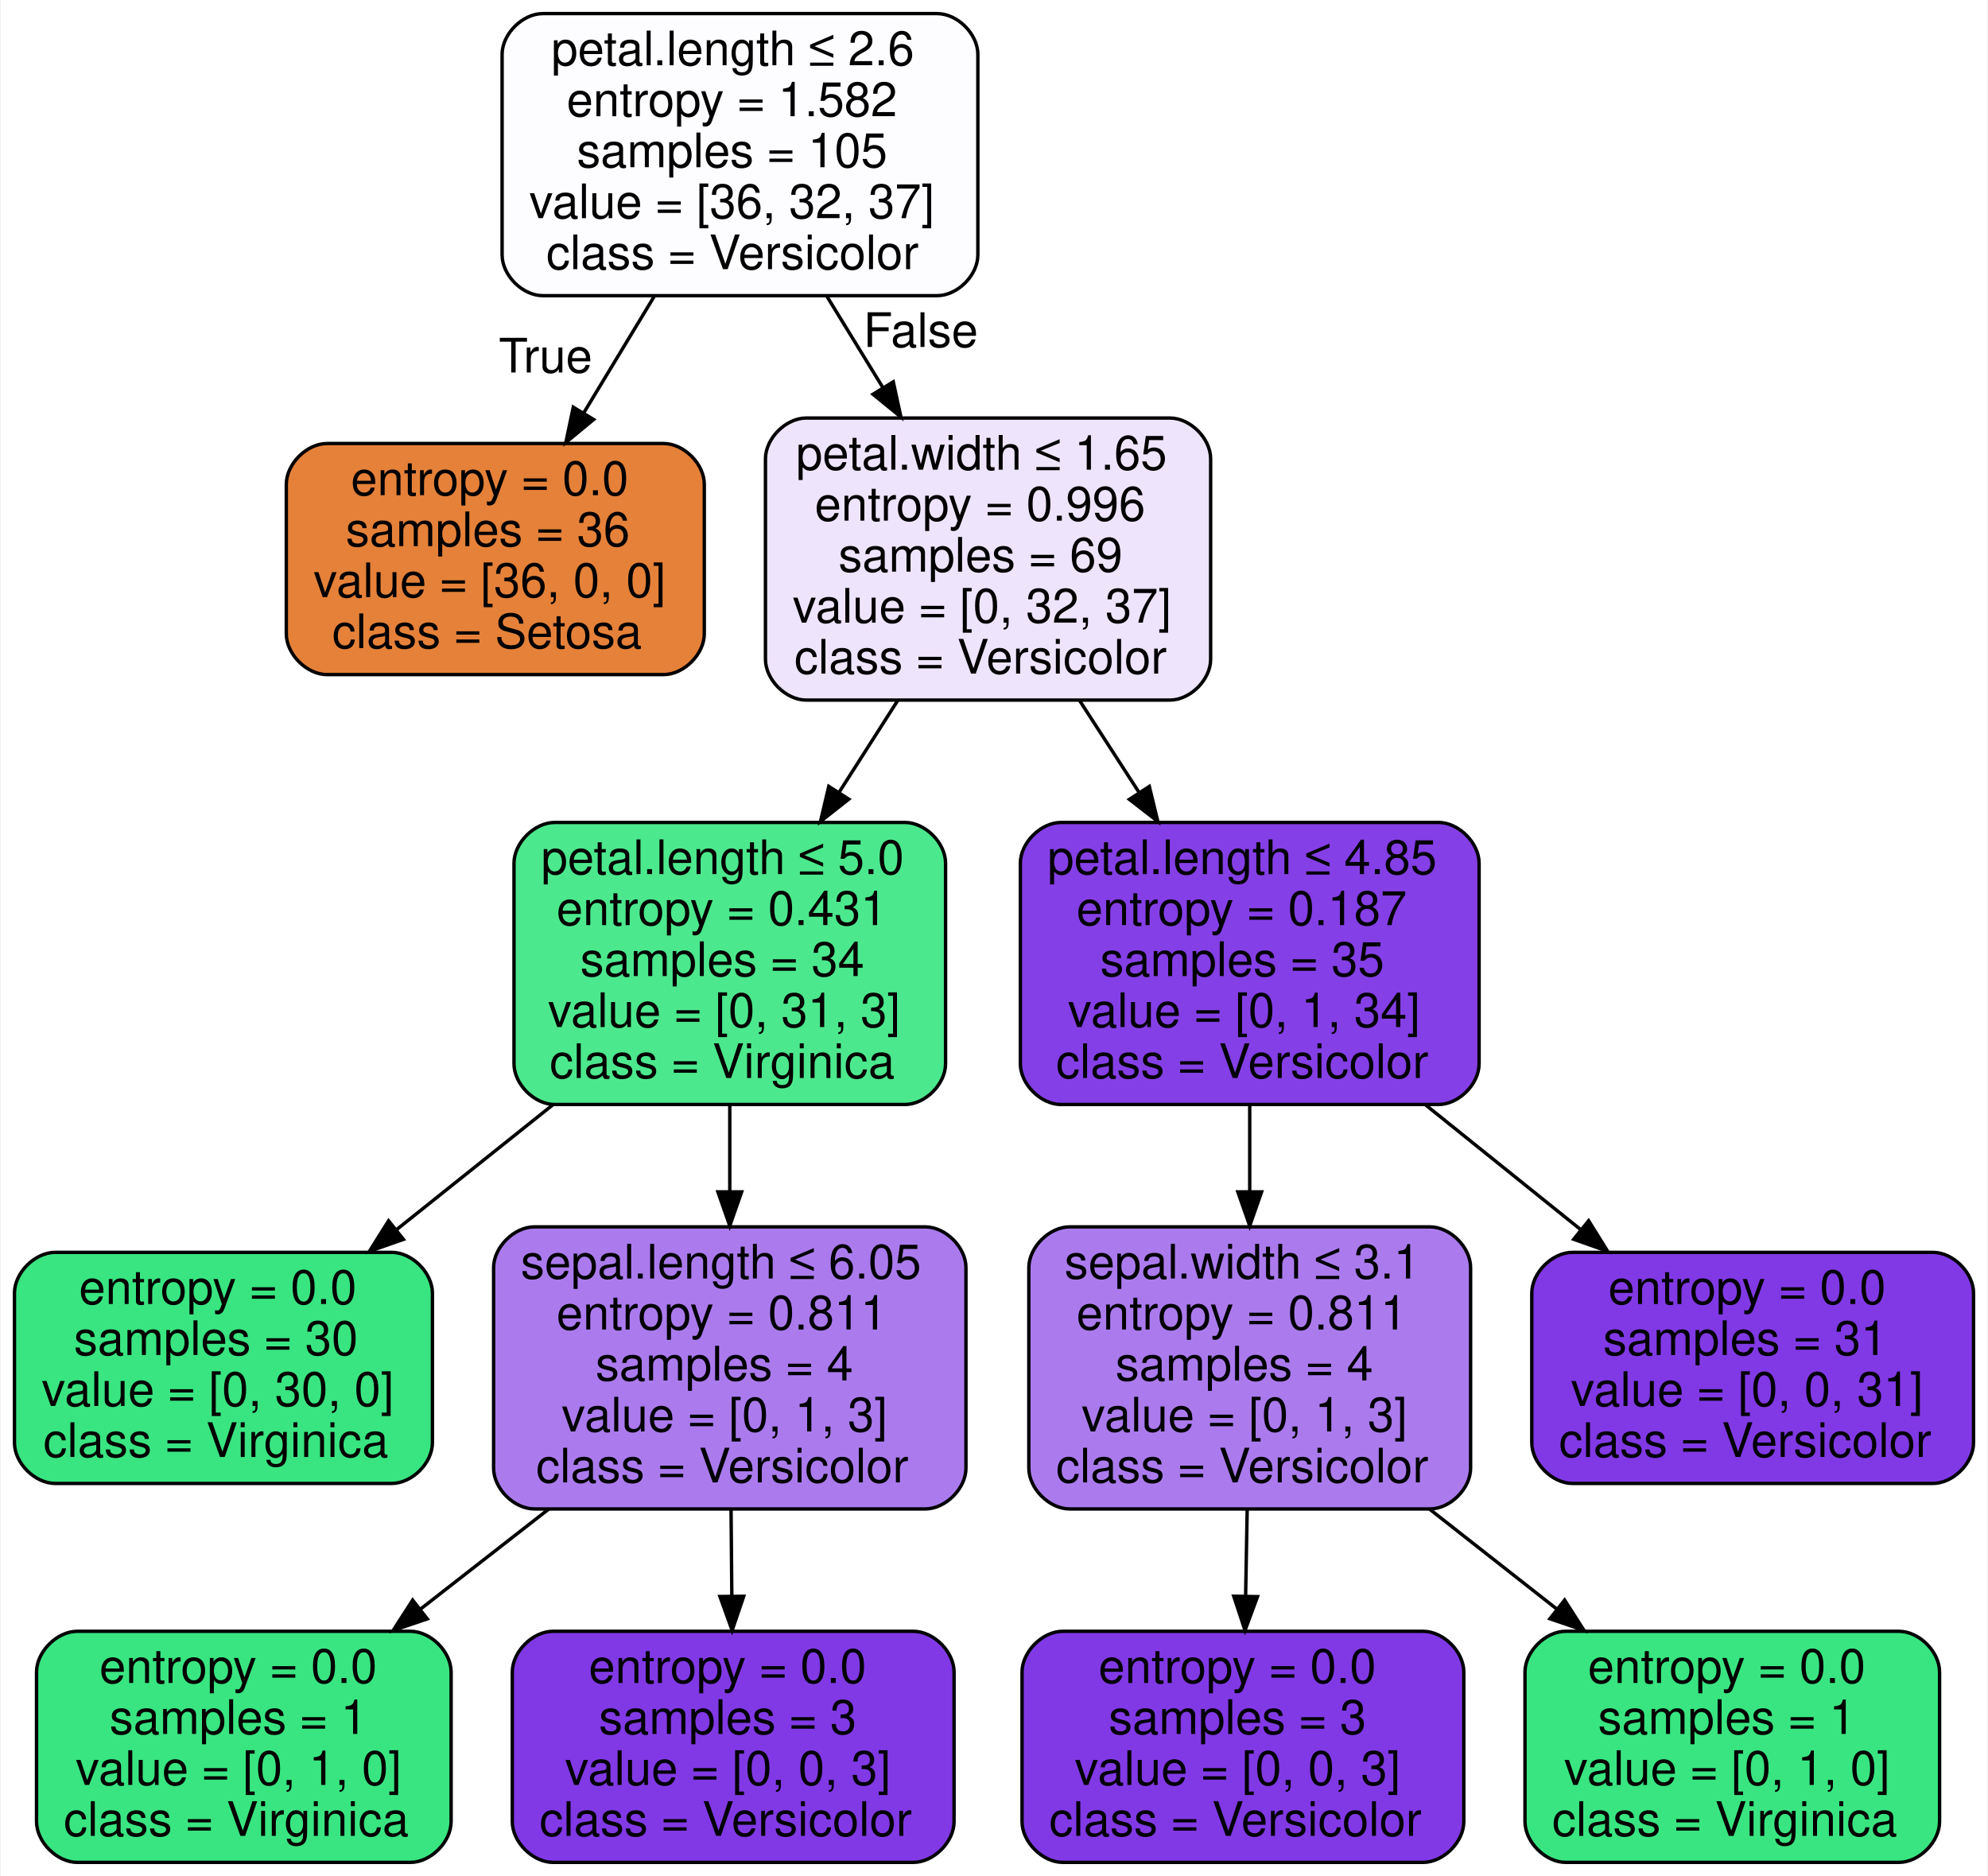
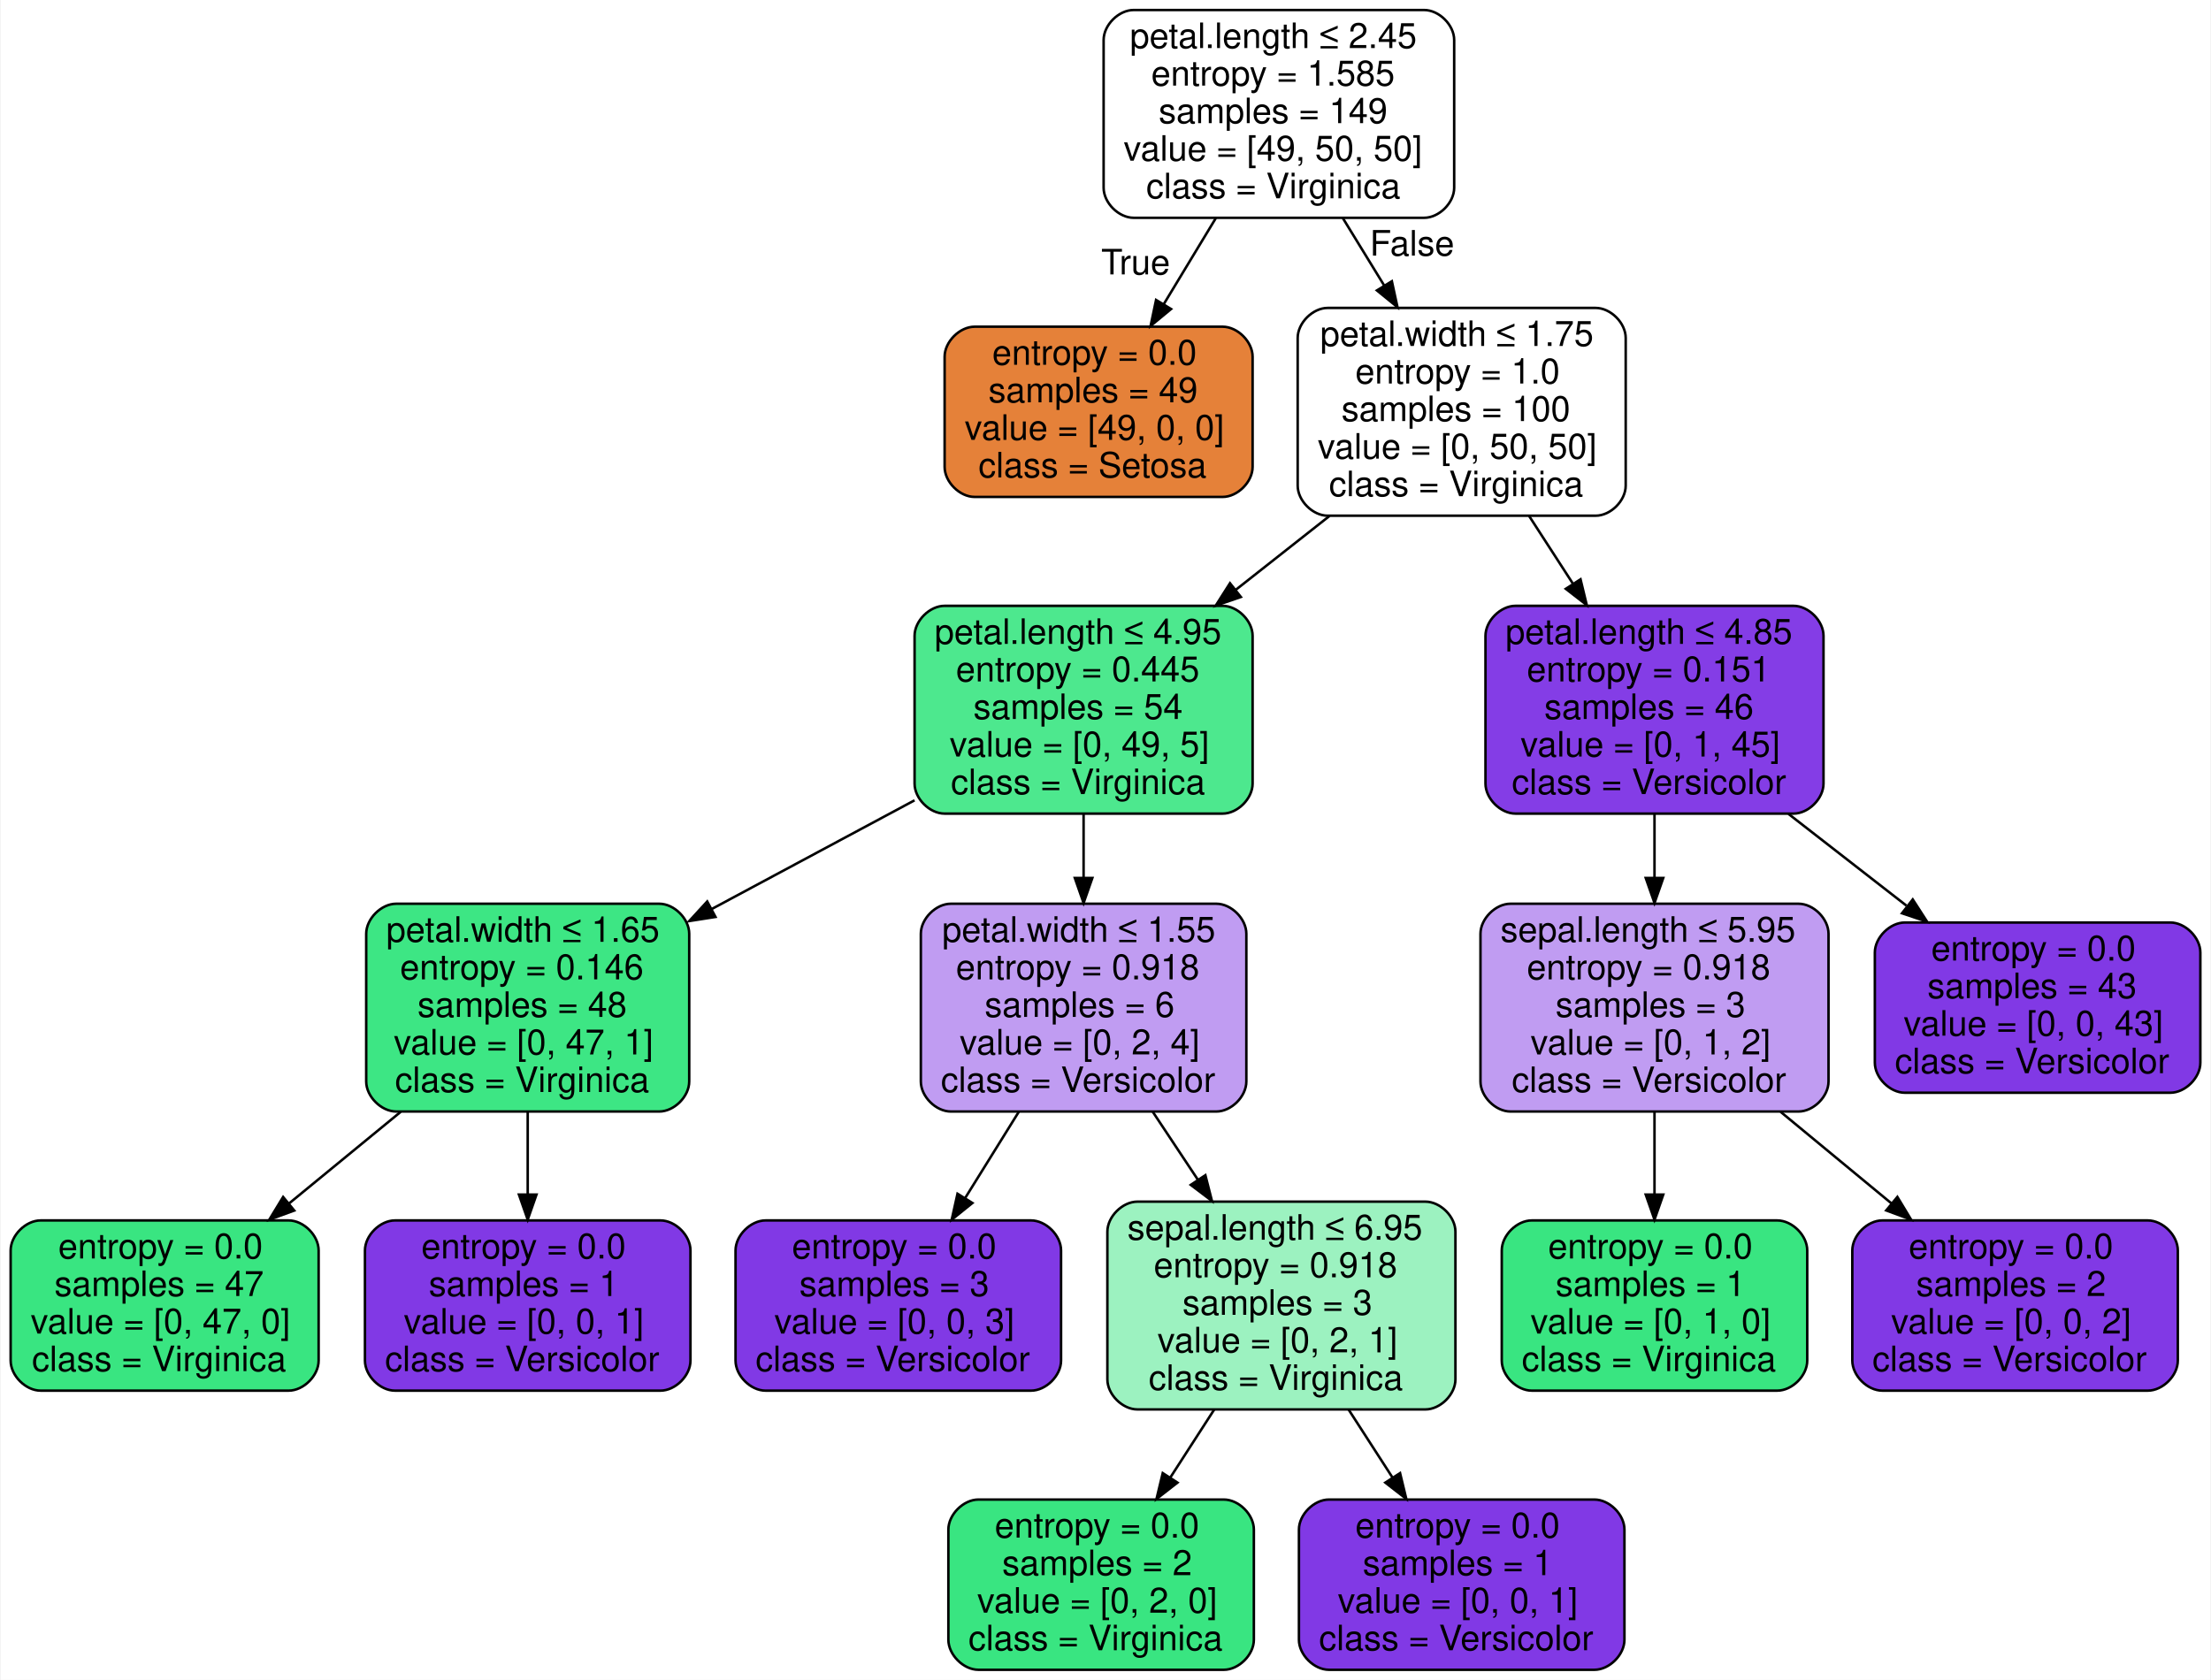
- <svg xmlns="http://www.w3.org/2000/svg" width="585pt" height="552pt" viewBox="0.00 0.00 584.50 552.00">
-   <g id="graph0" class="graph" transform="scale(1 1) rotate(0) translate(4 548)">
-     <polygon fill="#ffffff" stroke="transparent" points="-4,4 -4,-548 580.5,-548 580.5,4 -4,4" />
+ <svg xmlns="http://www.w3.org/2000/svg" width="883pt" height="671pt" viewBox="0.00 0.00 882.50 671.00">
+   <g id="graph0" class="graph" transform="scale(1 1) rotate(0) translate(4 667)">
+     <polygon fill="#ffffff" stroke="transparent" points="-4,4 -4,-667 878.5,-667 878.5,4 -4,4" />
    <g id="node1" class="node">
-       <path fill="#fdfcff" stroke="#000000" d="M271.5,-544C271.5,-544 155.5,-544 155.5,-544 149.5,-544 143.5,-538 143.5,-532 143.5,-532 143.5,-473 143.5,-473 143.5,-467 149.5,-461 155.5,-461 155.5,-461 271.5,-461 271.5,-461 277.5,-461 283.5,-467 283.5,-473 283.5,-473 283.5,-532 283.5,-532 283.5,-538 277.5,-544 271.5,-544" />
-       <text text-anchor="start" x="158" y="-528.8" font-family="Helvetica,sans-Serif" font-size="14.00" fill="#000000">petal.length ≤ 2.6</text>
-       <text text-anchor="start" x="162.5" y="-513.8" font-family="Helvetica,sans-Serif" font-size="14.00" fill="#000000">entropy = 1.582</text>
-       <text text-anchor="start" x="165.5" y="-498.8" font-family="Helvetica,sans-Serif" font-size="14.00" fill="#000000">samples = 105</text>
-       <text text-anchor="start" x="151.5" y="-483.8" font-family="Helvetica,sans-Serif" font-size="14.00" fill="#000000">value = [36, 32, 37]</text>
-       <text text-anchor="start" x="156.5" y="-468.8" font-family="Helvetica,sans-Serif" font-size="14.00" fill="#000000">class = Versicolor</text>
+       <path fill="#ffffff" stroke="#000000" d="M564.5,-663C564.5,-663 448.5,-663 448.5,-663 442.5,-663 436.5,-657 436.5,-651 436.5,-651 436.5,-592 436.5,-592 436.5,-586 442.5,-580 448.5,-580 448.5,-580 564.5,-580 564.5,-580 570.5,-580 576.5,-586 576.5,-592 576.5,-592 576.5,-651 576.5,-651 576.5,-657 570.5,-663 564.5,-663" />
+       <text text-anchor="start" x="447" y="-647.8" font-family="Helvetica,sans-Serif" font-size="14.00" fill="#000000">petal.length ≤ 2.45</text>
+       <text text-anchor="start" x="455.5" y="-632.8" font-family="Helvetica,sans-Serif" font-size="14.00" fill="#000000">entropy = 1.585</text>
+       <text text-anchor="start" x="458.5" y="-617.8" font-family="Helvetica,sans-Serif" font-size="14.00" fill="#000000">samples = 149</text>
+       <text text-anchor="start" x="444.5" y="-602.8" font-family="Helvetica,sans-Serif" font-size="14.00" fill="#000000">value = [49, 50, 50]</text>
+       <text text-anchor="start" x="453.5" y="-587.8" font-family="Helvetica,sans-Serif" font-size="14.00" fill="#000000">class = Virginica</text>
    </g>
    <g id="node2" class="node">
-       <path fill="#e58139" stroke="#000000" d="M191,-417.5C191,-417.5 92,-417.5 92,-417.5 86,-417.5 80,-411.5 80,-405.5 80,-405.5 80,-361.5 80,-361.5 80,-355.5 86,-349.5 92,-349.5 92,-349.5 191,-349.5 191,-349.5 197,-349.5 203,-355.5 203,-361.5 203,-361.5 203,-405.5 203,-405.5 203,-411.5 197,-417.5 191,-417.5" />
-       <text text-anchor="start" x="99" y="-402.3" font-family="Helvetica,sans-Serif" font-size="14.00" fill="#000000">entropy = 0.0</text>
-       <text text-anchor="start" x="97.5" y="-387.3" font-family="Helvetica,sans-Serif" font-size="14.00" fill="#000000">samples = 36</text>
-       <text text-anchor="start" x="88" y="-372.3" font-family="Helvetica,sans-Serif" font-size="14.00" fill="#000000">value = [36, 0, 0]</text>
-       <text text-anchor="start" x="93.5" y="-357.3" font-family="Helvetica,sans-Serif" font-size="14.00" fill="#000000">class = Setosa</text>
+       <path fill="#e58139" stroke="#000000" d="M484,-536.5C484,-536.5 385,-536.5 385,-536.5 379,-536.5 373,-530.5 373,-524.5 373,-524.5 373,-480.5 373,-480.5 373,-474.5 379,-468.5 385,-468.5 385,-468.5 484,-468.5 484,-468.5 490,-468.5 496,-474.5 496,-480.5 496,-480.5 496,-524.5 496,-524.5 496,-530.5 490,-536.5 484,-536.5" />
+       <text text-anchor="start" x="392" y="-521.3" font-family="Helvetica,sans-Serif" font-size="14.00" fill="#000000">entropy = 0.0</text>
+       <text text-anchor="start" x="390.5" y="-506.3" font-family="Helvetica,sans-Serif" font-size="14.00" fill="#000000">samples = 49</text>
+       <text text-anchor="start" x="381" y="-491.3" font-family="Helvetica,sans-Serif" font-size="14.00" fill="#000000">value = [49, 0, 0]</text>
+       <text text-anchor="start" x="386.5" y="-476.3" font-family="Helvetica,sans-Serif" font-size="14.00" fill="#000000">class = Setosa</text>
    </g>
    <g id="edge1" class="edge">
-       <path fill="none" stroke="#000000" d="M188.318,-460.88C181.598,-449.774 174.324,-437.751 167.559,-426.569" />
-       <polygon fill="#000000" stroke="#000000" points="170.433,-424.559 162.262,-417.815 164.444,-428.183 170.433,-424.559" />
-       <text text-anchor="middle" x="156.288" y="-438.391" font-family="Helvetica,sans-Serif" font-size="14.00" fill="#000000">True</text>
+       <path fill="none" stroke="#000000" d="M481.318,-579.88C474.598,-568.774 467.324,-556.751 460.559,-545.569" />
+       <polygon fill="#000000" stroke="#000000" points="463.433,-543.559 455.262,-536.815 457.444,-547.183 463.433,-543.559" />
+       <text text-anchor="middle" x="449.288" y="-557.391" font-family="Helvetica,sans-Serif" font-size="14.00" fill="#000000">True</text>
    </g>
    <g id="node3" class="node">
-       <path fill="#eee4fb" stroke="#000000" d="M340,-425C340,-425 233,-425 233,-425 227,-425 221,-419 221,-413 221,-413 221,-354 221,-354 221,-348 227,-342 233,-342 233,-342 340,-342 340,-342 346,-342 352,-348 352,-354 352,-354 352,-413 352,-413 352,-419 346,-425 340,-425" />
-       <text text-anchor="start" x="230" y="-409.8" font-family="Helvetica,sans-Serif" font-size="14.00" fill="#000000">petal.width ≤ 1.65</text>
-       <text text-anchor="start" x="235.5" y="-394.8" font-family="Helvetica,sans-Serif" font-size="14.00" fill="#000000">entropy = 0.996</text>
-       <text text-anchor="start" x="242.5" y="-379.8" font-family="Helvetica,sans-Serif" font-size="14.00" fill="#000000">samples = 69</text>
-       <text text-anchor="start" x="229" y="-364.8" font-family="Helvetica,sans-Serif" font-size="14.00" fill="#000000">value = [0, 32, 37]</text>
-       <text text-anchor="start" x="229.5" y="-349.8" font-family="Helvetica,sans-Serif" font-size="14.00" fill="#000000">class = Versicolor</text>
+       <path fill="#ffffff" stroke="#000000" d="M633,-544C633,-544 526,-544 526,-544 520,-544 514,-538 514,-532 514,-532 514,-473 514,-473 514,-467 520,-461 526,-461 526,-461 633,-461 633,-461 639,-461 645,-467 645,-473 645,-473 645,-532 645,-532 645,-538 639,-544 633,-544" />
+       <text text-anchor="start" x="523" y="-528.8" font-family="Helvetica,sans-Serif" font-size="14.00" fill="#000000">petal.width ≤ 1.75</text>
+       <text text-anchor="start" x="537" y="-513.8" font-family="Helvetica,sans-Serif" font-size="14.00" fill="#000000">entropy = 1.0</text>
+       <text text-anchor="start" x="531.5" y="-498.8" font-family="Helvetica,sans-Serif" font-size="14.00" fill="#000000">samples = 100</text>
+       <text text-anchor="start" x="522" y="-483.8" font-family="Helvetica,sans-Serif" font-size="14.00" fill="#000000">value = [0, 50, 50]</text>
+       <text text-anchor="start" x="526.5" y="-468.8" font-family="Helvetica,sans-Serif" font-size="14.00" fill="#000000">class = Virginica</text>
    </g>
    <g id="edge2" class="edge">
-       <path fill="none" stroke="#000000" d="M239.032,-460.88C244.391,-452.143 250.098,-442.84 255.628,-433.825" />
-       <polygon fill="#000000" stroke="#000000" points="258.613,-435.652 260.859,-425.298 252.647,-431.992 258.613,-435.652" />
-       <text text-anchor="middle" x="266.684" y="-445.91" font-family="Helvetica,sans-Serif" font-size="14.00" fill="#000000">False</text>
+       <path fill="none" stroke="#000000" d="M532.032,-579.88C537.391,-571.143 543.098,-561.84 548.628,-552.825" />
+       <polygon fill="#000000" stroke="#000000" points="551.614,-554.652 553.859,-544.298 545.647,-550.992 551.614,-554.652" />
+       <text text-anchor="middle" x="559.684" y="-564.91" font-family="Helvetica,sans-Serif" font-size="14.00" fill="#000000">False</text>
    </g>
    <g id="node4" class="node">
-       <path fill="#4ce88d" stroke="#000000" d="M262,-306C262,-306 159,-306 159,-306 153,-306 147,-300 147,-294 147,-294 147,-235 147,-235 147,-229 153,-223 159,-223 159,-223 262,-223 262,-223 268,-223 274,-229 274,-235 274,-235 274,-294 274,-294 274,-300 268,-306 262,-306" />
-       <text text-anchor="start" x="155" y="-290.8" font-family="Helvetica,sans-Serif" font-size="14.00" fill="#000000">petal.length ≤ 5.0</text>
-       <text text-anchor="start" x="159.5" y="-275.8" font-family="Helvetica,sans-Serif" font-size="14.00" fill="#000000">entropy = 0.431</text>
-       <text text-anchor="start" x="166.5" y="-260.8" font-family="Helvetica,sans-Serif" font-size="14.00" fill="#000000">samples = 34</text>
-       <text text-anchor="start" x="157" y="-245.8" font-family="Helvetica,sans-Serif" font-size="14.00" fill="#000000">value = [0, 31, 3]</text>
-       <text text-anchor="start" x="157.5" y="-230.8" font-family="Helvetica,sans-Serif" font-size="14.00" fill="#000000">class = Virginica</text>
+       <path fill="#4de88e" stroke="#000000" d="M484,-425C484,-425 373,-425 373,-425 367,-425 361,-419 361,-413 361,-413 361,-354 361,-354 361,-348 367,-342 373,-342 373,-342 484,-342 484,-342 490,-342 496,-348 496,-354 496,-354 496,-413 496,-413 496,-419 490,-425 484,-425" />
+       <text text-anchor="start" x="369" y="-409.8" font-family="Helvetica,sans-Serif" font-size="14.00" fill="#000000">petal.length ≤ 4.95</text>
+       <text text-anchor="start" x="377.5" y="-394.8" font-family="Helvetica,sans-Serif" font-size="14.00" fill="#000000">entropy = 0.445</text>
+       <text text-anchor="start" x="384.5" y="-379.8" font-family="Helvetica,sans-Serif" font-size="14.00" fill="#000000">samples = 54</text>
+       <text text-anchor="start" x="375" y="-364.8" font-family="Helvetica,sans-Serif" font-size="14.00" fill="#000000">value = [0, 49, 5]</text>
+       <text text-anchor="start" x="375.5" y="-349.8" font-family="Helvetica,sans-Serif" font-size="14.00" fill="#000000">class = Virginica</text>
    </g>
    <g id="edge3" class="edge">
-       <path fill="none" stroke="#000000" d="M259.919,-341.88C254.339,-333.143 248.398,-323.84 242.641,-314.825" />
-       <polygon fill="#000000" stroke="#000000" points="245.527,-312.842 237.195,-306.298 239.627,-316.61 245.527,-312.842" />
+       <path fill="none" stroke="#000000" d="M526.688,-460.88C514.618,-451.368 501.696,-441.184 489.321,-431.432" />
+       <polygon fill="#000000" stroke="#000000" points="491.303,-428.538 481.283,-425.097 486.97,-434.036 491.303,-428.538" />
+     </g>
+     <g id="node13" class="node">
+       <path fill="#843de6" stroke="#000000" d="M712,-425C712,-425 601,-425 601,-425 595,-425 589,-419 589,-413 589,-413 589,-354 589,-354 589,-348 595,-342 601,-342 601,-342 712,-342 712,-342 718,-342 724,-348 724,-354 724,-354 724,-413 724,-413 724,-419 718,-425 712,-425" />
+       <text text-anchor="start" x="597" y="-409.8" font-family="Helvetica,sans-Serif" font-size="14.00" fill="#000000">petal.length ≤ 4.85</text>
+       <text text-anchor="start" x="605.5" y="-394.8" font-family="Helvetica,sans-Serif" font-size="14.00" fill="#000000">entropy = 0.151</text>
+       <text text-anchor="start" x="612.5" y="-379.8" font-family="Helvetica,sans-Serif" font-size="14.00" fill="#000000">samples = 46</text>
+       <text text-anchor="start" x="603" y="-364.8" font-family="Helvetica,sans-Serif" font-size="14.00" fill="#000000">value = [0, 1, 45]</text>
+       <text text-anchor="start" x="599.5" y="-349.8" font-family="Helvetica,sans-Serif" font-size="14.00" fill="#000000">class = Versicolor</text>
+     </g>
+     <g id="edge12" class="edge">
+       <path fill="none" stroke="#000000" d="M606.431,-460.88C612.084,-452.143 618.103,-442.84 623.937,-433.825" />
+       <polygon fill="#000000" stroke="#000000" points="626.96,-435.595 629.454,-425.298 621.083,-431.792 626.96,-435.595" />
+     </g>
+     <g id="node5" class="node">
+       <path fill="#3de684" stroke="#000000" d="M259,-306C259,-306 154,-306 154,-306 148,-306 142,-300 142,-294 142,-294 142,-235 142,-235 142,-229 148,-223 154,-223 154,-223 259,-223 259,-223 265,-223 271,-229 271,-235 271,-235 271,-294 271,-294 271,-300 265,-306 259,-306" />
+       <text text-anchor="start" x="150" y="-290.8" font-family="Helvetica,sans-Serif" font-size="14.00" fill="#000000">petal.width ≤ 1.65</text>
+       <text text-anchor="start" x="155.5" y="-275.8" font-family="Helvetica,sans-Serif" font-size="14.00" fill="#000000">entropy = 0.146</text>
+       <text text-anchor="start" x="162.5" y="-260.8" font-family="Helvetica,sans-Serif" font-size="14.00" fill="#000000">samples = 48</text>
+       <text text-anchor="start" x="153" y="-245.8" font-family="Helvetica,sans-Serif" font-size="14.00" fill="#000000">value = [0, 47, 1]</text>
+       <text text-anchor="start" x="153.5" y="-230.8" font-family="Helvetica,sans-Serif" font-size="14.00" fill="#000000">class = Virginica</text>
+     </g>
+     <g id="edge4" class="edge">
+       <path fill="none" stroke="#000000" d="M360.988,-347.311C335.428,-333.61 306.212,-317.949 280.117,-303.962" />
+       <polygon fill="#000000" stroke="#000000" points="281.496,-300.729 271.029,-299.09 278.188,-306.899 281.496,-300.729" />
+     </g>
+     <g id="node8" class="node">
+       <path fill="#c09cf2" stroke="#000000" d="M481.5,-306C481.5,-306 375.5,-306 375.5,-306 369.5,-306 363.5,-300 363.5,-294 363.5,-294 363.5,-235 363.5,-235 363.5,-229 369.5,-223 375.5,-223 375.5,-223 481.5,-223 481.5,-223 487.5,-223 493.5,-229 493.5,-235 493.5,-235 493.5,-294 493.5,-294 493.5,-300 487.5,-306 481.5,-306" />
+       <text text-anchor="start" x="372" y="-290.8" font-family="Helvetica,sans-Serif" font-size="14.00" fill="#000000">petal.width ≤ 1.55</text>
+       <text text-anchor="start" x="377.5" y="-275.8" font-family="Helvetica,sans-Serif" font-size="14.00" fill="#000000">entropy = 0.918</text>
+       <text text-anchor="start" x="389" y="-260.8" font-family="Helvetica,sans-Serif" font-size="14.00" fill="#000000">samples = 6</text>
+       <text text-anchor="start" x="379" y="-245.8" font-family="Helvetica,sans-Serif" font-size="14.00" fill="#000000">value = [0, 2, 4]</text>
+       <text text-anchor="start" x="371.5" y="-230.8" font-family="Helvetica,sans-Serif" font-size="14.00" fill="#000000">class = Versicolor</text>
+     </g>
+     <g id="edge7" class="edge">
+       <path fill="none" stroke="#000000" d="M428.5,-341.88C428.5,-333.684 428.5,-324.989 428.5,-316.501" />
+       <polygon fill="#000000" stroke="#000000" points="432,-316.298 428.5,-306.298 425,-316.298 432,-316.298" />
+     </g>
+     <g id="node6" class="node">
+       <path fill="#39e581" stroke="#000000" d="M111,-179.5C111,-179.5 12,-179.5 12,-179.5 6,-179.5 0,-173.5 0,-167.5 0,-167.5 0,-123.5 0,-123.5 0,-117.5 6,-111.5 12,-111.5 12,-111.5 111,-111.5 111,-111.5 117,-111.5 123,-117.5 123,-123.5 123,-123.5 123,-167.5 123,-167.5 123,-173.5 117,-179.5 111,-179.5" />
+       <text text-anchor="start" x="19" y="-164.3" font-family="Helvetica,sans-Serif" font-size="14.00" fill="#000000">entropy = 0.0</text>
+       <text text-anchor="start" x="17.5" y="-149.3" font-family="Helvetica,sans-Serif" font-size="14.00" fill="#000000">samples = 47</text>
+       <text text-anchor="start" x="8" y="-134.3" font-family="Helvetica,sans-Serif" font-size="14.00" fill="#000000">value = [0, 47, 0]</text>
+       <text text-anchor="start" x="8.5" y="-119.3" font-family="Helvetica,sans-Serif" font-size="14.00" fill="#000000">class = Virginica</text>
+     </g>
+     <g id="edge5" class="edge">
+       <path fill="none" stroke="#000000" d="M155.786,-222.88C141.316,-211.004 125.569,-198.08 111.162,-186.257" />
+       <polygon fill="#000000" stroke="#000000" points="113.263,-183.453 103.312,-179.815 108.822,-188.864 113.263,-183.453" />
+     </g>
+     <g id="node7" class="node">
+       <path fill="#8139e5" stroke="#000000" d="M259.5,-179.5C259.5,-179.5 153.5,-179.5 153.5,-179.5 147.5,-179.5 141.5,-173.5 141.5,-167.5 141.5,-167.5 141.5,-123.5 141.5,-123.5 141.5,-117.5 147.5,-111.5 153.5,-111.5 153.5,-111.5 259.5,-111.5 259.5,-111.5 265.5,-111.5 271.5,-117.5 271.5,-123.5 271.5,-123.5 271.5,-167.5 271.5,-167.5 271.5,-173.5 265.5,-179.5 259.5,-179.5" />
+       <text text-anchor="start" x="164" y="-164.3" font-family="Helvetica,sans-Serif" font-size="14.00" fill="#000000">entropy = 0.0</text>
+       <text text-anchor="start" x="167" y="-149.3" font-family="Helvetica,sans-Serif" font-size="14.00" fill="#000000">samples = 1</text>
+       <text text-anchor="start" x="157" y="-134.3" font-family="Helvetica,sans-Serif" font-size="14.00" fill="#000000">value = [0, 0, 1]</text>
+       <text text-anchor="start" x="149.5" y="-119.3" font-family="Helvetica,sans-Serif" font-size="14.00" fill="#000000">class = Versicolor</text>
+     </g>
+     <g id="edge6" class="edge">
+       <path fill="none" stroke="#000000" d="M206.5,-222.88C206.5,-212.213 206.5,-200.702 206.5,-189.901" />
+       <polygon fill="#000000" stroke="#000000" points="210,-189.815 206.5,-179.815 203,-189.815 210,-189.815" />
    </g>
    <g id="node9" class="node">
-       <path fill="#853fe6" stroke="#000000" d="M419,-306C419,-306 308,-306 308,-306 302,-306 296,-300 296,-294 296,-294 296,-235 296,-235 296,-229 302,-223 308,-223 308,-223 419,-223 419,-223 425,-223 431,-229 431,-235 431,-235 431,-294 431,-294 431,-300 425,-306 419,-306" />
-       <text text-anchor="start" x="304" y="-290.8" font-family="Helvetica,sans-Serif" font-size="14.00" fill="#000000">petal.length ≤ 4.85</text>
-       <text text-anchor="start" x="312.5" y="-275.8" font-family="Helvetica,sans-Serif" font-size="14.00" fill="#000000">entropy = 0.187</text>
-       <text text-anchor="start" x="319.5" y="-260.8" font-family="Helvetica,sans-Serif" font-size="14.00" fill="#000000">samples = 35</text>
-       <text text-anchor="start" x="310" y="-245.8" font-family="Helvetica,sans-Serif" font-size="14.00" fill="#000000">value = [0, 1, 34]</text>
-       <text text-anchor="start" x="306.5" y="-230.8" font-family="Helvetica,sans-Serif" font-size="14.00" fill="#000000">class = Versicolor</text>
+       <path fill="#8139e5" stroke="#000000" d="M407.5,-179.5C407.5,-179.5 301.5,-179.5 301.5,-179.5 295.5,-179.5 289.5,-173.5 289.5,-167.5 289.5,-167.5 289.5,-123.5 289.5,-123.5 289.5,-117.5 295.5,-111.5 301.5,-111.5 301.5,-111.5 407.5,-111.5 407.5,-111.5 413.5,-111.5 419.5,-117.5 419.5,-123.5 419.5,-123.5 419.5,-167.5 419.5,-167.5 419.5,-173.5 413.5,-179.5 407.5,-179.5" />
+       <text text-anchor="start" x="312" y="-164.3" font-family="Helvetica,sans-Serif" font-size="14.00" fill="#000000">entropy = 0.0</text>
+       <text text-anchor="start" x="315" y="-149.3" font-family="Helvetica,sans-Serif" font-size="14.00" fill="#000000">samples = 3</text>
+       <text text-anchor="start" x="305" y="-134.3" font-family="Helvetica,sans-Serif" font-size="14.00" fill="#000000">value = [0, 0, 3]</text>
+       <text text-anchor="start" x="297.5" y="-119.3" font-family="Helvetica,sans-Serif" font-size="14.00" fill="#000000">class = Versicolor</text>
    </g>
    <g id="edge8" class="edge">
-       <path fill="none" stroke="#000000" d="M313.431,-341.88C319.084,-333.143 325.103,-323.84 330.937,-314.825" />
-       <polygon fill="#000000" stroke="#000000" points="333.96,-316.595 336.454,-306.298 328.083,-312.792 333.96,-316.595" />
-     </g>
-     <g id="node5" class="node">
-       <path fill="#39e581" stroke="#000000" d="M111,-179.5C111,-179.5 12,-179.5 12,-179.5 6,-179.5 0,-173.5 0,-167.5 0,-167.5 0,-123.5 0,-123.5 0,-117.5 6,-111.5 12,-111.5 12,-111.5 111,-111.5 111,-111.5 117,-111.5 123,-117.5 123,-123.5 123,-123.5 123,-167.5 123,-167.5 123,-173.5 117,-179.5 111,-179.5" />
-       <text text-anchor="start" x="19" y="-164.3" font-family="Helvetica,sans-Serif" font-size="14.00" fill="#000000">entropy = 0.0</text>
-       <text text-anchor="start" x="17.5" y="-149.3" font-family="Helvetica,sans-Serif" font-size="14.00" fill="#000000">samples = 30</text>
-       <text text-anchor="start" x="8" y="-134.3" font-family="Helvetica,sans-Serif" font-size="14.00" fill="#000000">value = [0, 30, 0]</text>
-       <text text-anchor="start" x="8.5" y="-119.3" font-family="Helvetica,sans-Serif" font-size="14.00" fill="#000000">class = Virginica</text>
-     </g>
-     <g id="edge4" class="edge">
-       <path fill="none" stroke="#000000" d="M158.387,-222.88C143.517,-211.004 127.336,-198.08 112.532,-186.257" />
-       <polygon fill="#000000" stroke="#000000" points="114.464,-183.321 104.466,-179.815 110.095,-188.79 114.464,-183.321" />
-     </g>
-     <g id="node6" class="node">
-       <path fill="#ab7bee" stroke="#000000" d="M268,-187C268,-187 153,-187 153,-187 147,-187 141,-181 141,-175 141,-175 141,-116 141,-116 141,-110 147,-104 153,-104 153,-104 268,-104 268,-104 274,-104 280,-110 280,-116 280,-116 280,-175 280,-175 280,-181 274,-187 268,-187" />
-       <text text-anchor="start" x="149" y="-171.8" font-family="Helvetica,sans-Serif" font-size="14.00" fill="#000000">sepal.length ≤ 6.05</text>
-       <text text-anchor="start" x="159.5" y="-156.8" font-family="Helvetica,sans-Serif" font-size="14.00" fill="#000000">entropy = 0.811</text>
-       <text text-anchor="start" x="171" y="-141.8" font-family="Helvetica,sans-Serif" font-size="14.00" fill="#000000">samples = 4</text>
-       <text text-anchor="start" x="161" y="-126.8" font-family="Helvetica,sans-Serif" font-size="14.00" fill="#000000">value = [0, 1, 3]</text>
-       <text text-anchor="start" x="153.5" y="-111.8" font-family="Helvetica,sans-Serif" font-size="14.00" fill="#000000">class = Versicolor</text>
-     </g>
-     <g id="edge5" class="edge">
-       <path fill="none" stroke="#000000" d="M210.5,-222.88C210.5,-214.684 210.5,-205.989 210.5,-197.501" />
-       <polygon fill="#000000" stroke="#000000" points="214,-197.298 210.5,-187.298 207,-197.298 214,-197.298" />
-     </g>
-     <g id="node7" class="node">
-       <path fill="#39e581" stroke="#000000" d="M116.5,-68C116.5,-68 18.5,-68 18.5,-68 12.5,-68 6.5,-62 6.5,-56 6.5,-56 6.5,-12 6.5,-12 6.5,-6 12.5,0 18.5,0 18.5,0 116.5,0 116.5,0 122.5,0 128.5,-6 128.5,-12 128.5,-12 128.5,-56 128.5,-56 128.5,-62 122.5,-68 116.5,-68" />
-       <text text-anchor="start" x="25" y="-52.8" font-family="Helvetica,sans-Serif" font-size="14.00" fill="#000000">entropy = 0.0</text>
-       <text text-anchor="start" x="28" y="-37.8" font-family="Helvetica,sans-Serif" font-size="14.00" fill="#000000">samples = 1</text>
-       <text text-anchor="start" x="18" y="-22.8" font-family="Helvetica,sans-Serif" font-size="14.00" fill="#000000">value = [0, 1, 0]</text>
-       <text text-anchor="start" x="14.5" y="-7.8" font-family="Helvetica,sans-Serif" font-size="14.00" fill="#000000">class = Virginica</text>
-     </g>
-     <g id="edge6" class="edge">
-       <path fill="none" stroke="#000000" d="M157.252,-103.981C144.876,-94.331 131.717,-84.071 119.4,-74.467" />
-       <polygon fill="#000000" stroke="#000000" points="121.482,-71.653 111.444,-68.264 117.177,-77.173 121.482,-71.653" />
-     </g>
-     <g id="node8" class="node">
-       <path fill="#8139e5" stroke="#000000" d="M264.5,-68C264.5,-68 158.5,-68 158.5,-68 152.5,-68 146.5,-62 146.5,-56 146.5,-56 146.5,-12 146.5,-12 146.5,-6 152.5,0 158.5,0 158.5,0 264.5,0 264.5,0 270.5,0 276.5,-6 276.5,-12 276.5,-12 276.5,-56 276.5,-56 276.5,-62 270.5,-68 264.5,-68" />
-       <text text-anchor="start" x="169" y="-52.8" font-family="Helvetica,sans-Serif" font-size="14.00" fill="#000000">entropy = 0.0</text>
-       <text text-anchor="start" x="172" y="-37.8" font-family="Helvetica,sans-Serif" font-size="14.00" fill="#000000">samples = 3</text>
-       <text text-anchor="start" x="162" y="-22.8" font-family="Helvetica,sans-Serif" font-size="14.00" fill="#000000">value = [0, 0, 3]</text>
-       <text text-anchor="start" x="154.5" y="-7.8" font-family="Helvetica,sans-Serif" font-size="14.00" fill="#000000">class = Versicolor</text>
-     </g>
-     <g id="edge7" class="edge">
-       <path fill="none" stroke="#000000" d="M210.872,-103.981C210.947,-95.618 211.026,-86.796 211.102,-78.341" />
-       <polygon fill="#000000" stroke="#000000" points="214.603,-78.295 211.193,-68.264 207.603,-78.232 214.603,-78.295" />
+       <path fill="none" stroke="#000000" d="M402.618,-222.88C395.712,-211.774 388.236,-199.751 381.283,-188.569" />
+       <polygon fill="#000000" stroke="#000000" points="384.092,-186.459 375.839,-179.815 378.147,-190.155 384.092,-186.459" />
    </g>
    <g id="node10" class="node">
-       <path fill="#ab7bee" stroke="#000000" d="M416.5,-187C416.5,-187 310.5,-187 310.5,-187 304.5,-187 298.5,-181 298.5,-175 298.5,-175 298.5,-116 298.5,-116 298.5,-110 304.5,-104 310.5,-104 310.5,-104 416.5,-104 416.5,-104 422.5,-104 428.5,-110 428.5,-116 428.5,-116 428.5,-175 428.5,-175 428.5,-181 422.5,-187 416.5,-187" />
-       <text text-anchor="start" x="309" y="-171.8" font-family="Helvetica,sans-Serif" font-size="14.00" fill="#000000">sepal.width ≤ 3.1</text>
-       <text text-anchor="start" x="312.5" y="-156.8" font-family="Helvetica,sans-Serif" font-size="14.00" fill="#000000">entropy = 0.811</text>
-       <text text-anchor="start" x="324" y="-141.8" font-family="Helvetica,sans-Serif" font-size="14.00" fill="#000000">samples = 4</text>
-       <text text-anchor="start" x="314" y="-126.8" font-family="Helvetica,sans-Serif" font-size="14.00" fill="#000000">value = [0, 1, 3]</text>
-       <text text-anchor="start" x="306.5" y="-111.8" font-family="Helvetica,sans-Serif" font-size="14.00" fill="#000000">class = Versicolor</text>
+       <path fill="#9cf2c0" stroke="#000000" d="M565,-187C565,-187 450,-187 450,-187 444,-187 438,-181 438,-175 438,-175 438,-116 438,-116 438,-110 444,-104 450,-104 450,-104 565,-104 565,-104 571,-104 577,-110 577,-116 577,-116 577,-175 577,-175 577,-181 571,-187 565,-187" />
+       <text text-anchor="start" x="446" y="-171.8" font-family="Helvetica,sans-Serif" font-size="14.00" fill="#000000">sepal.length ≤ 6.95</text>
+       <text text-anchor="start" x="456.5" y="-156.8" font-family="Helvetica,sans-Serif" font-size="14.00" fill="#000000">entropy = 0.918</text>
+       <text text-anchor="start" x="468" y="-141.8" font-family="Helvetica,sans-Serif" font-size="14.00" fill="#000000">samples = 3</text>
+       <text text-anchor="start" x="458" y="-126.8" font-family="Helvetica,sans-Serif" font-size="14.00" fill="#000000">value = [0, 2, 1]</text>
+       <text text-anchor="start" x="454.5" y="-111.8" font-family="Helvetica,sans-Serif" font-size="14.00" fill="#000000">class = Virginica</text>
    </g>
    <g id="edge9" class="edge">
-       <path fill="none" stroke="#000000" d="M363.5,-222.88C363.5,-214.684 363.5,-205.989 363.5,-197.501" />
-       <polygon fill="#000000" stroke="#000000" points="367,-197.298 363.5,-187.298 360,-197.298 367,-197.298" />
-     </g>
-     <g id="node13" class="node">
-       <path fill="#8139e5" stroke="#000000" d="M564.5,-179.5C564.5,-179.5 458.5,-179.5 458.5,-179.5 452.5,-179.5 446.5,-173.5 446.5,-167.5 446.5,-167.5 446.5,-123.5 446.5,-123.5 446.5,-117.5 452.5,-111.5 458.5,-111.5 458.5,-111.5 564.5,-111.5 564.5,-111.5 570.5,-111.5 576.5,-117.5 576.5,-123.5 576.5,-123.5 576.5,-167.5 576.5,-167.5 576.5,-173.5 570.5,-179.5 564.5,-179.5" />
-       <text text-anchor="start" x="469" y="-164.3" font-family="Helvetica,sans-Serif" font-size="14.00" fill="#000000">entropy = 0.0</text>
-       <text text-anchor="start" x="467.5" y="-149.3" font-family="Helvetica,sans-Serif" font-size="14.00" fill="#000000">samples = 31</text>
-       <text text-anchor="start" x="458" y="-134.3" font-family="Helvetica,sans-Serif" font-size="14.00" fill="#000000">value = [0, 0, 31]</text>
-       <text text-anchor="start" x="454.5" y="-119.3" font-family="Helvetica,sans-Serif" font-size="14.00" fill="#000000">class = Versicolor</text>
-     </g>
-     <g id="edge12" class="edge">
-       <path fill="none" stroke="#000000" d="M415.263,-222.88C430.033,-211.004 446.106,-198.08 460.811,-186.257" />
-       <polygon fill="#000000" stroke="#000000" points="463.223,-188.809 468.823,-179.815 458.836,-183.353 463.223,-188.809" />
+       <path fill="none" stroke="#000000" d="M456.13,-222.88C461.93,-214.143 468.106,-204.84 474.091,-195.825" />
+       <polygon fill="#000000" stroke="#000000" points="477.137,-197.565 479.752,-187.298 471.305,-193.694 477.137,-197.565" />
    </g>
    <g id="node11" class="node">
-       <path fill="#8139e5" stroke="#000000" d="M414.5,-68C414.5,-68 308.5,-68 308.5,-68 302.5,-68 296.5,-62 296.5,-56 296.5,-56 296.5,-12 296.5,-12 296.5,-6 302.5,0 308.5,0 308.5,0 414.5,0 414.5,0 420.5,0 426.5,-6 426.5,-12 426.5,-12 426.5,-56 426.5,-56 426.5,-62 420.5,-68 414.5,-68" />
-       <text text-anchor="start" x="319" y="-52.8" font-family="Helvetica,sans-Serif" font-size="14.00" fill="#000000">entropy = 0.0</text>
-       <text text-anchor="start" x="322" y="-37.8" font-family="Helvetica,sans-Serif" font-size="14.00" fill="#000000">samples = 3</text>
-       <text text-anchor="start" x="312" y="-22.8" font-family="Helvetica,sans-Serif" font-size="14.00" fill="#000000">value = [0, 0, 3]</text>
-       <text text-anchor="start" x="304.5" y="-7.8" font-family="Helvetica,sans-Serif" font-size="14.00" fill="#000000">class = Versicolor</text>
+       <path fill="#39e581" stroke="#000000" d="M484.5,-68C484.5,-68 386.5,-68 386.5,-68 380.5,-68 374.5,-62 374.5,-56 374.5,-56 374.5,-12 374.5,-12 374.5,-6 380.5,0 386.5,0 386.5,0 484.5,0 484.5,0 490.5,0 496.5,-6 496.5,-12 496.5,-12 496.5,-56 496.5,-56 496.5,-62 490.5,-68 484.5,-68" />
+       <text text-anchor="start" x="393" y="-52.8" font-family="Helvetica,sans-Serif" font-size="14.00" fill="#000000">entropy = 0.0</text>
+       <text text-anchor="start" x="396" y="-37.8" font-family="Helvetica,sans-Serif" font-size="14.00" fill="#000000">samples = 2</text>
+       <text text-anchor="start" x="386" y="-22.8" font-family="Helvetica,sans-Serif" font-size="14.00" fill="#000000">value = [0, 2, 0]</text>
+       <text text-anchor="start" x="382.5" y="-7.8" font-family="Helvetica,sans-Serif" font-size="14.00" fill="#000000">class = Virginica</text>
    </g>
    <g id="edge10" class="edge">
-       <path fill="none" stroke="#000000" d="M362.755,-103.981C362.605,-95.618 362.447,-86.796 362.295,-78.341" />
-       <polygon fill="#000000" stroke="#000000" points="365.793,-78.199 362.115,-68.264 358.795,-78.325 365.793,-78.199" />
+       <path fill="none" stroke="#000000" d="M480.69,-103.981C474.933,-95.067 468.84,-85.631 463.056,-76.673" />
+       <polygon fill="#000000" stroke="#000000" points="465.99,-74.766 457.625,-68.264 460.11,-78.563 465.99,-74.766" />
    </g>
    <g id="node12" class="node">
-       <path fill="#39e581" stroke="#000000" d="M554.5,-68C554.5,-68 456.5,-68 456.5,-68 450.5,-68 444.5,-62 444.5,-56 444.5,-56 444.5,-12 444.5,-12 444.5,-6 450.5,0 456.5,0 456.5,0 554.5,0 554.5,0 560.5,0 566.5,-6 566.5,-12 566.5,-12 566.5,-56 566.5,-56 566.5,-62 560.5,-68 554.5,-68" />
-       <text text-anchor="start" x="463" y="-52.8" font-family="Helvetica,sans-Serif" font-size="14.00" fill="#000000">entropy = 0.0</text>
-       <text text-anchor="start" x="466" y="-37.8" font-family="Helvetica,sans-Serif" font-size="14.00" fill="#000000">samples = 1</text>
-       <text text-anchor="start" x="456" y="-22.8" font-family="Helvetica,sans-Serif" font-size="14.00" fill="#000000">value = [0, 1, 0]</text>
-       <text text-anchor="start" x="452.5" y="-7.8" font-family="Helvetica,sans-Serif" font-size="14.00" fill="#000000">class = Virginica</text>
+       <path fill="#8139e5" stroke="#000000" d="M632.5,-68C632.5,-68 526.5,-68 526.5,-68 520.5,-68 514.5,-62 514.5,-56 514.5,-56 514.5,-12 514.5,-12 514.5,-6 520.5,0 526.5,0 526.5,0 632.5,0 632.5,0 638.5,0 644.5,-6 644.5,-12 644.5,-12 644.5,-56 644.5,-56 644.5,-62 638.5,-68 632.5,-68" />
+       <text text-anchor="start" x="537" y="-52.8" font-family="Helvetica,sans-Serif" font-size="14.00" fill="#000000">entropy = 0.0</text>
+       <text text-anchor="start" x="540" y="-37.8" font-family="Helvetica,sans-Serif" font-size="14.00" fill="#000000">samples = 1</text>
+       <text text-anchor="start" x="530" y="-22.8" font-family="Helvetica,sans-Serif" font-size="14.00" fill="#000000">value = [0, 0, 1]</text>
+       <text text-anchor="start" x="522.5" y="-7.8" font-family="Helvetica,sans-Serif" font-size="14.00" fill="#000000">class = Versicolor</text>
    </g>
    <g id="edge11" class="edge">
-       <path fill="none" stroke="#000000" d="M416.376,-103.981C428.666,-94.331 441.732,-84.071 453.963,-74.467" />
-       <polygon fill="#000000" stroke="#000000" points="456.16,-77.192 461.864,-68.264 451.837,-71.687 456.16,-77.192" />
+       <path fill="none" stroke="#000000" d="M534.31,-103.981C540.067,-95.067 546.16,-85.631 551.944,-76.673" />
+       <polygon fill="#000000" stroke="#000000" points="554.89,-78.563 557.375,-68.264 549.01,-74.766 554.89,-78.563" />
+     </g>
+     <g id="node14" class="node">
+       <path fill="#c09cf2" stroke="#000000" d="M714,-306C714,-306 599,-306 599,-306 593,-306 587,-300 587,-294 587,-294 587,-235 587,-235 587,-229 593,-223 599,-223 599,-223 714,-223 714,-223 720,-223 726,-229 726,-235 726,-235 726,-294 726,-294 726,-300 720,-306 714,-306" />
+       <text text-anchor="start" x="595" y="-290.8" font-family="Helvetica,sans-Serif" font-size="14.00" fill="#000000">sepal.length ≤ 5.95</text>
+       <text text-anchor="start" x="605.5" y="-275.8" font-family="Helvetica,sans-Serif" font-size="14.00" fill="#000000">entropy = 0.918</text>
+       <text text-anchor="start" x="617" y="-260.8" font-family="Helvetica,sans-Serif" font-size="14.00" fill="#000000">samples = 3</text>
+       <text text-anchor="start" x="607" y="-245.8" font-family="Helvetica,sans-Serif" font-size="14.00" fill="#000000">value = [0, 1, 2]</text>
+       <text text-anchor="start" x="599.5" y="-230.8" font-family="Helvetica,sans-Serif" font-size="14.00" fill="#000000">class = Versicolor</text>
+     </g>
+     <g id="edge13" class="edge">
+       <path fill="none" stroke="#000000" d="M656.5,-341.88C656.5,-333.684 656.5,-324.989 656.5,-316.501" />
+       <polygon fill="#000000" stroke="#000000" points="660,-316.298 656.5,-306.298 653,-316.298 660,-316.298" />
+     </g>
+     <g id="node17" class="node">
+       <path fill="#8139e5" stroke="#000000" d="M862.5,-298.5C862.5,-298.5 756.5,-298.5 756.5,-298.5 750.5,-298.5 744.5,-292.5 744.5,-286.5 744.5,-286.5 744.5,-242.5 744.5,-242.5 744.5,-236.5 750.5,-230.5 756.5,-230.5 756.5,-230.5 862.5,-230.5 862.5,-230.5 868.5,-230.5 874.5,-236.5 874.5,-242.5 874.5,-242.5 874.5,-286.5 874.5,-286.5 874.5,-292.5 868.5,-298.5 862.5,-298.5" />
+       <text text-anchor="start" x="767" y="-283.3" font-family="Helvetica,sans-Serif" font-size="14.00" fill="#000000">entropy = 0.0</text>
+       <text text-anchor="start" x="765.5" y="-268.3" font-family="Helvetica,sans-Serif" font-size="14.00" fill="#000000">samples = 43</text>
+       <text text-anchor="start" x="756" y="-253.3" font-family="Helvetica,sans-Serif" font-size="14.00" fill="#000000">value = [0, 0, 43]</text>
+       <text text-anchor="start" x="752.5" y="-238.3" font-family="Helvetica,sans-Serif" font-size="14.00" fill="#000000">class = Versicolor</text>
+     </g>
+     <g id="edge16" class="edge">
+       <path fill="none" stroke="#000000" d="M710.012,-341.88C725.281,-330.004 741.897,-317.08 757.098,-305.257" />
+       <polygon fill="#000000" stroke="#000000" points="759.636,-307.717 765.381,-298.815 755.338,-302.192 759.636,-307.717" />
+     </g>
+     <g id="node15" class="node">
+       <path fill="#39e581" stroke="#000000" d="M705.5,-179.5C705.5,-179.5 607.5,-179.5 607.5,-179.5 601.5,-179.5 595.5,-173.5 595.5,-167.5 595.5,-167.5 595.5,-123.5 595.5,-123.5 595.5,-117.5 601.5,-111.5 607.5,-111.5 607.5,-111.5 705.5,-111.5 705.5,-111.5 711.5,-111.5 717.5,-117.5 717.5,-123.5 717.5,-123.5 717.5,-167.5 717.5,-167.5 717.5,-173.5 711.5,-179.5 705.5,-179.5" />
+       <text text-anchor="start" x="614" y="-164.3" font-family="Helvetica,sans-Serif" font-size="14.00" fill="#000000">entropy = 0.0</text>
+       <text text-anchor="start" x="617" y="-149.3" font-family="Helvetica,sans-Serif" font-size="14.00" fill="#000000">samples = 1</text>
+       <text text-anchor="start" x="607" y="-134.3" font-family="Helvetica,sans-Serif" font-size="14.00" fill="#000000">value = [0, 1, 0]</text>
+       <text text-anchor="start" x="603.5" y="-119.3" font-family="Helvetica,sans-Serif" font-size="14.00" fill="#000000">class = Virginica</text>
+     </g>
+     <g id="edge14" class="edge">
+       <path fill="none" stroke="#000000" d="M656.5,-222.88C656.5,-212.213 656.5,-200.702 656.5,-189.901" />
+       <polygon fill="#000000" stroke="#000000" points="660,-189.815 656.5,-179.815 653,-189.815 660,-189.815" />
+     </g>
+     <g id="node16" class="node">
+       <path fill="#8139e5" stroke="#000000" d="M853.5,-179.5C853.5,-179.5 747.5,-179.5 747.5,-179.5 741.5,-179.5 735.5,-173.5 735.5,-167.5 735.5,-167.5 735.5,-123.5 735.5,-123.5 735.5,-117.5 741.5,-111.5 747.5,-111.5 747.5,-111.5 853.5,-111.5 853.5,-111.5 859.5,-111.5 865.5,-117.5 865.5,-123.5 865.5,-123.5 865.5,-167.5 865.5,-167.5 865.5,-173.5 859.5,-179.5 853.5,-179.5" />
+       <text text-anchor="start" x="758" y="-164.3" font-family="Helvetica,sans-Serif" font-size="14.00" fill="#000000">entropy = 0.0</text>
+       <text text-anchor="start" x="761" y="-149.3" font-family="Helvetica,sans-Serif" font-size="14.00" fill="#000000">samples = 2</text>
+       <text text-anchor="start" x="751" y="-134.3" font-family="Helvetica,sans-Serif" font-size="14.00" fill="#000000">value = [0, 0, 2]</text>
+       <text text-anchor="start" x="743.5" y="-119.3" font-family="Helvetica,sans-Serif" font-size="14.00" fill="#000000">class = Versicolor</text>
+     </g>
+     <g id="edge15" class="edge">
+       <path fill="none" stroke="#000000" d="M706.864,-222.88C721.235,-211.004 736.873,-198.08 751.181,-186.257" />
+       <polygon fill="#000000" stroke="#000000" points="753.497,-188.883 758.976,-179.815 749.038,-183.487 753.497,-188.883" />
    </g>
  </g>
</svg>
